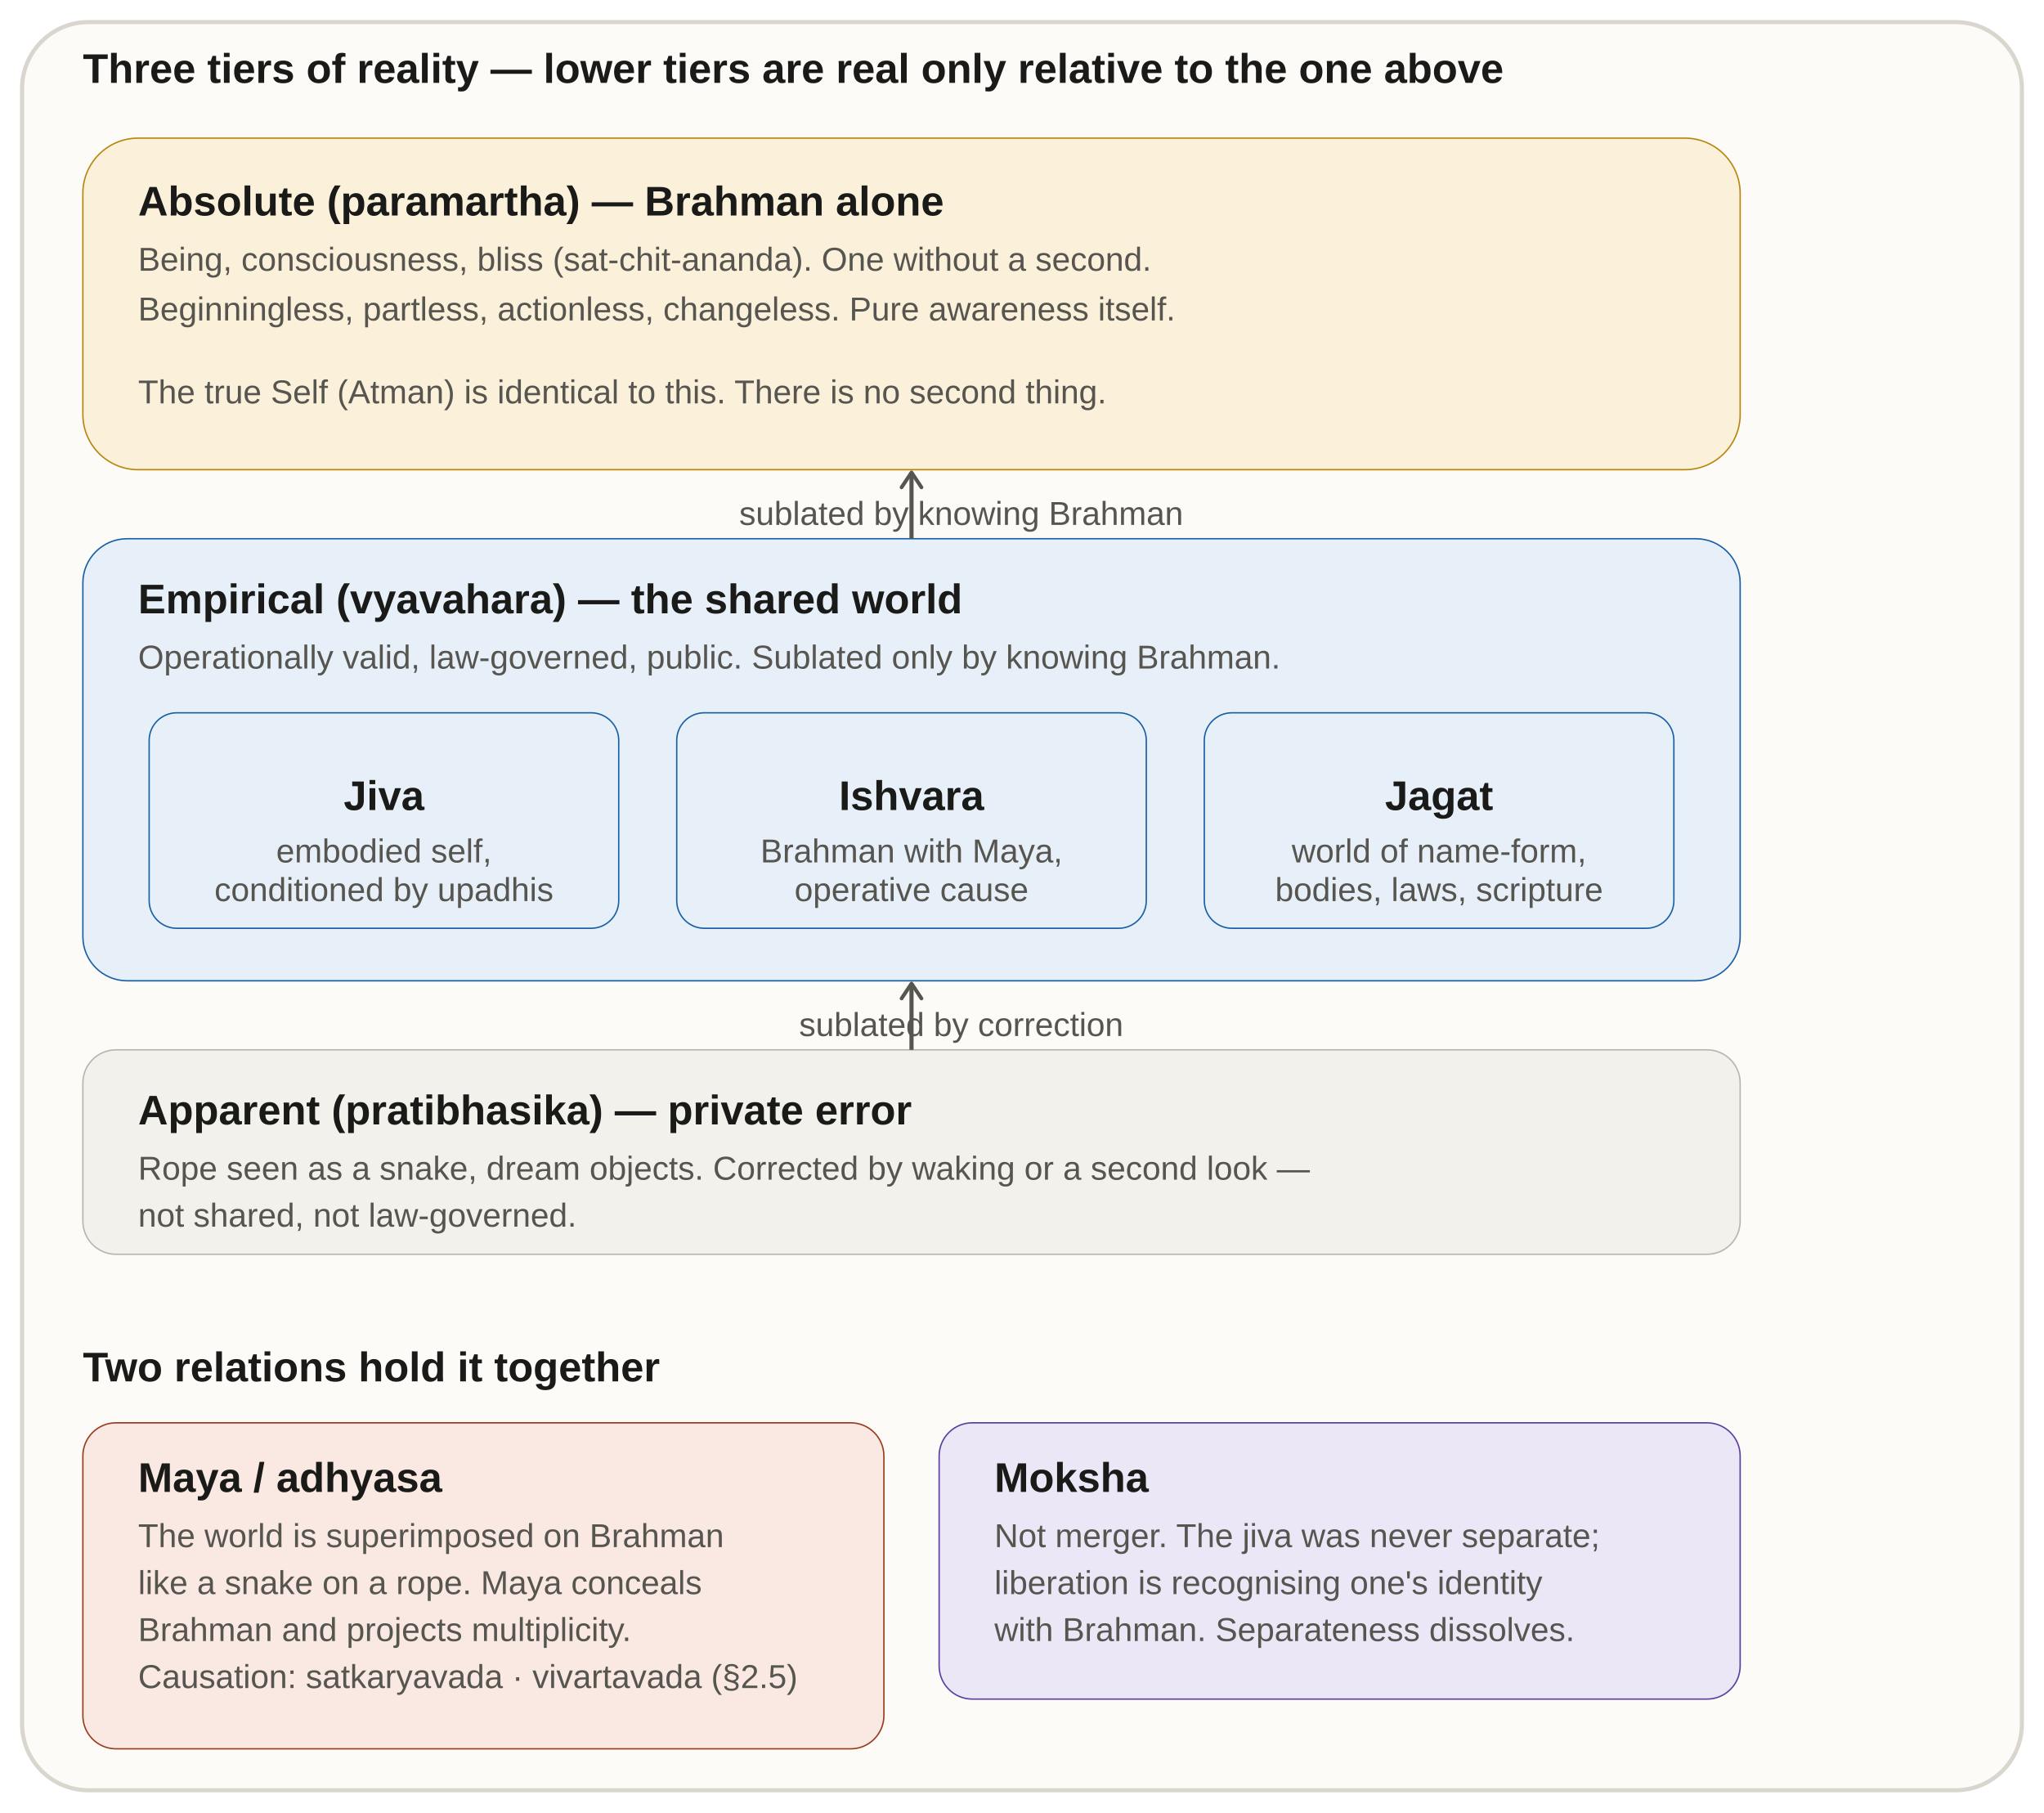
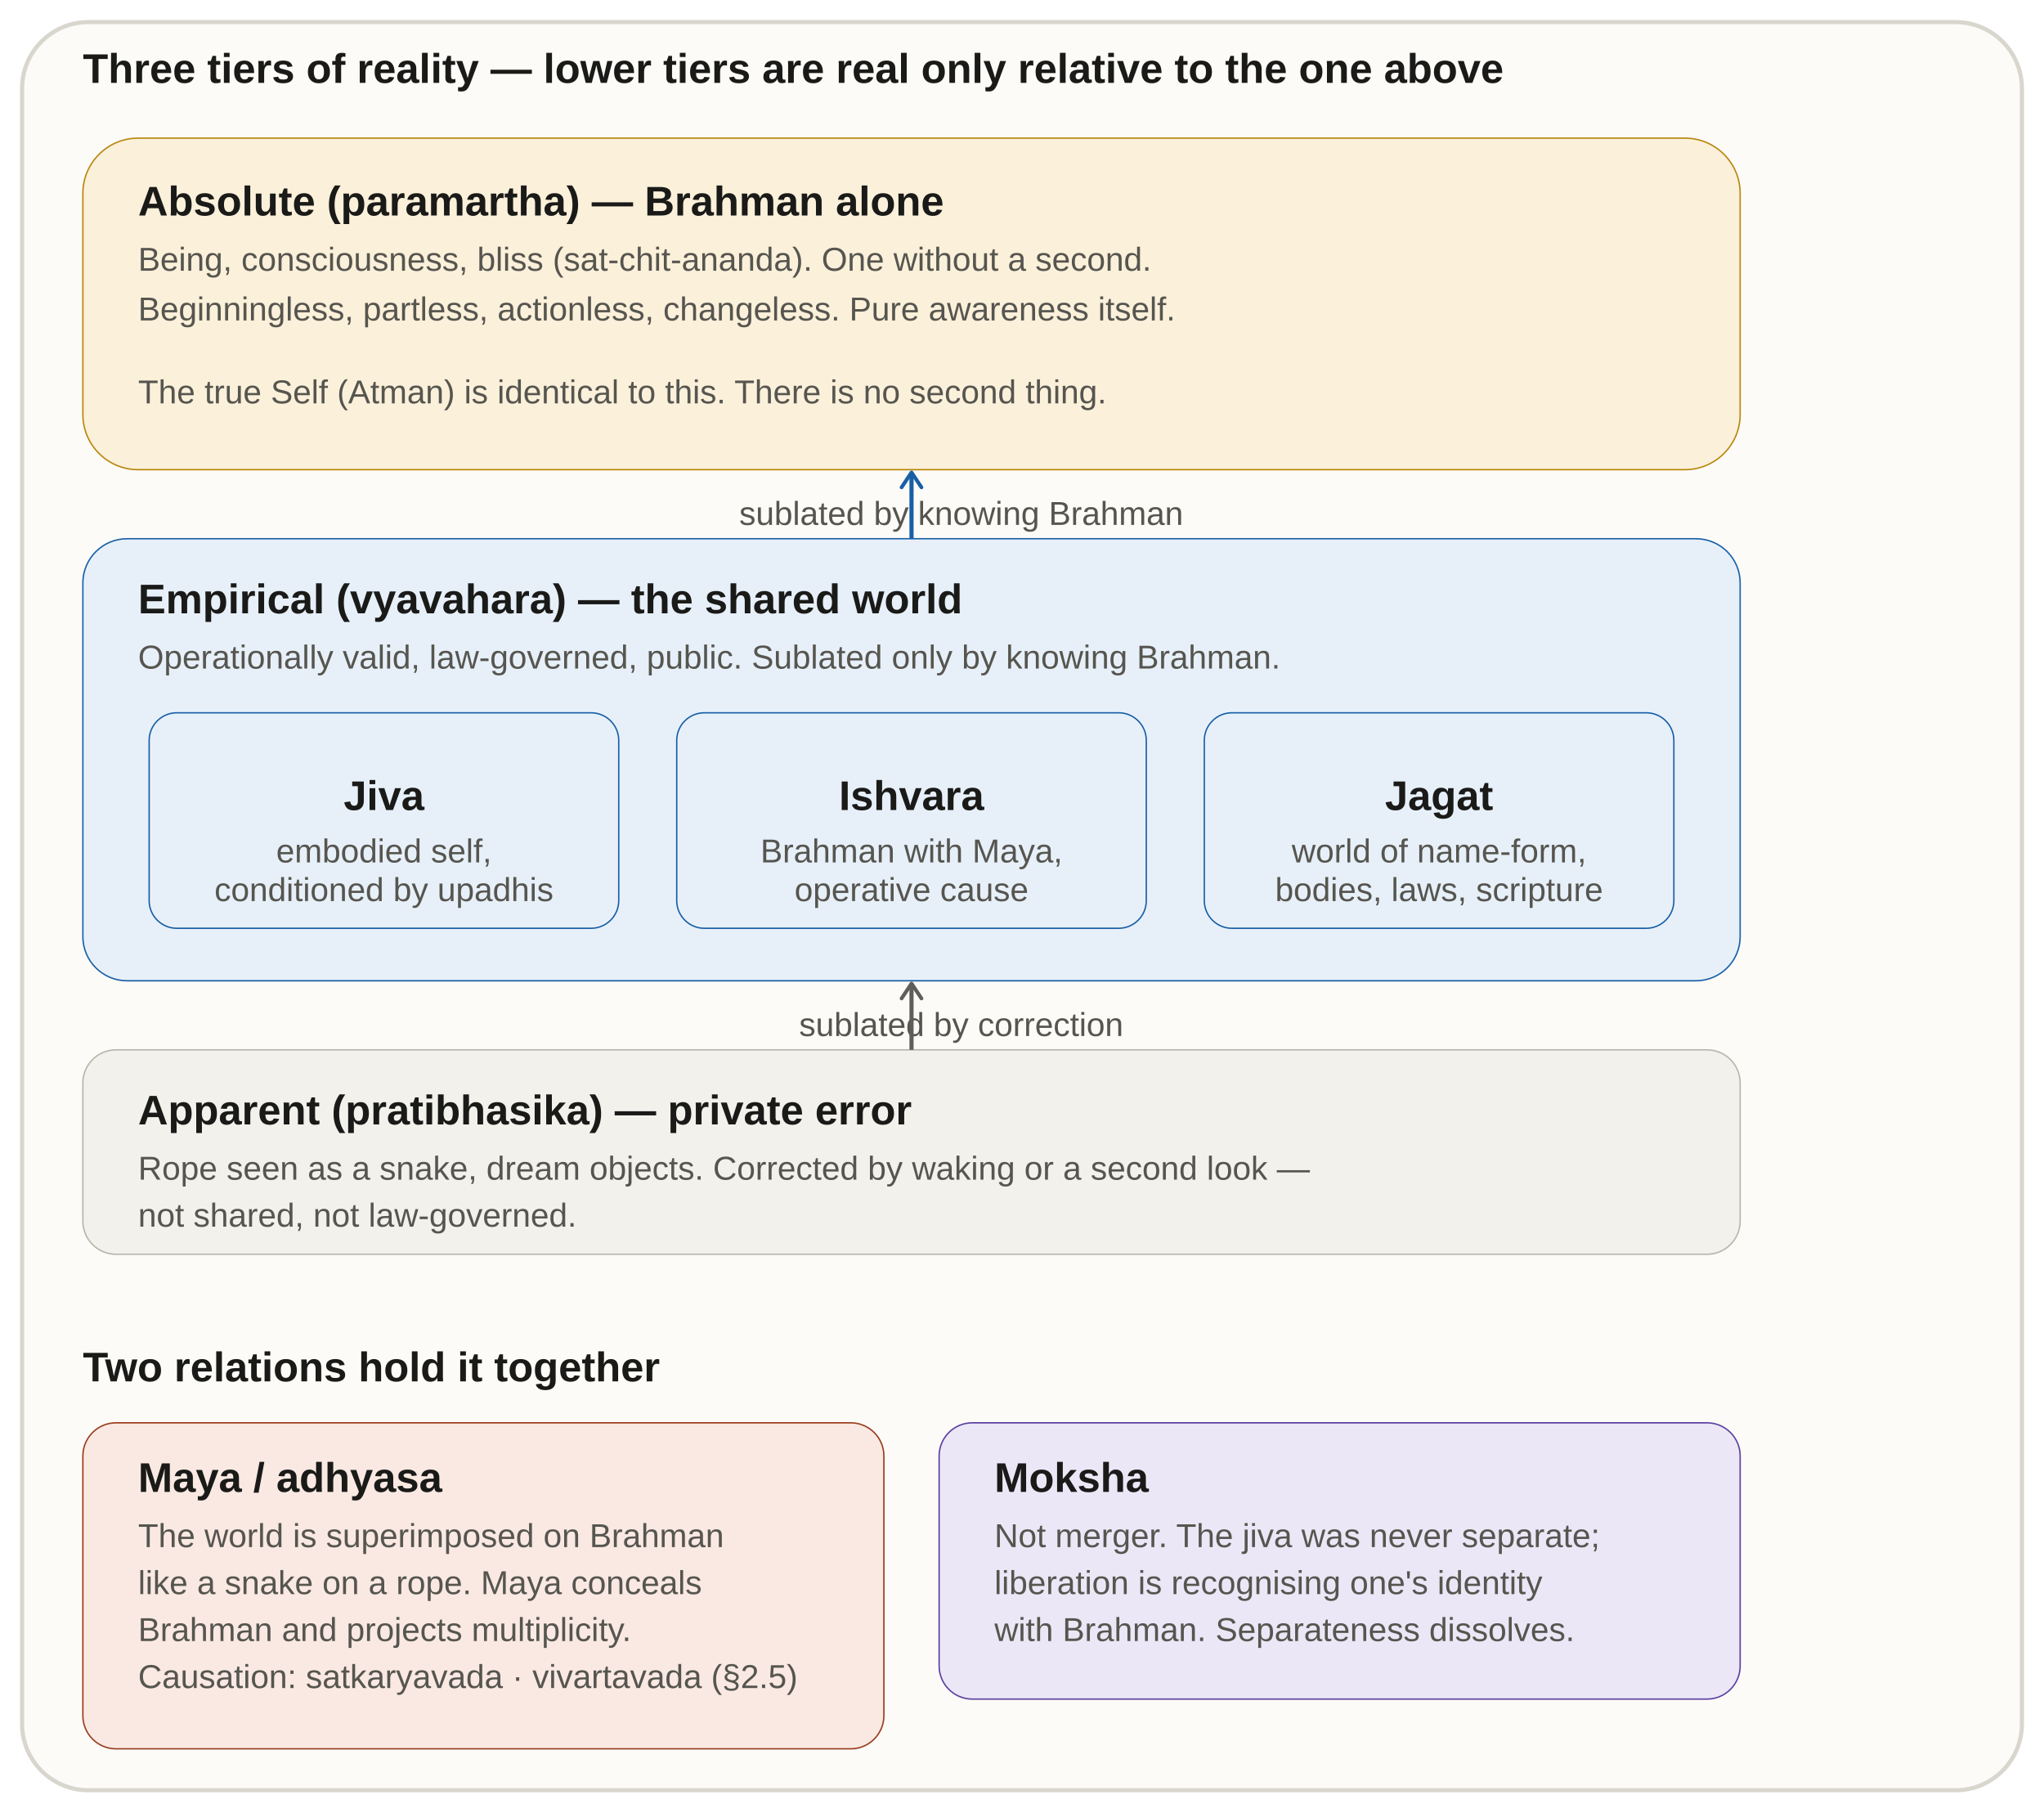
<svg xmlns="http://www.w3.org/2000/svg" width="740" height="656" viewBox="0 0 740 656" role="img">
  <style>
  .th { font-family: 'Helvetica Neue', Arial, sans-serif; font-weight: 600; font-size: 15px; fill: #1A1A18; }
  .ts { font-family: 'Helvetica Neue', Arial, sans-serif; font-weight: 400; font-size: 12px; fill: #56554F; }

  .title   { font-family: 'Helvetica Neue', Arial, sans-serif; font-weight: 700; font-size: 20px; fill: #1A1A18; }
  .caption { font-family: 'Helvetica Neue', Arial, sans-serif; font-weight: 400; font-size: 12px; font-style: italic; fill: #6B6A63; }

  .frame { fill: #FCFBF8; stroke: #D8D6CD; stroke-width: 1.5; }

  .c-gray   rect { fill: #F2F1EC; stroke: #B7B5AC; }
  .c-amber  rect { fill: #FBF0DA; stroke: #B8860B; }
  .c-blue   rect { fill: #E7F0F9; stroke: #185FA5; }
  .c-purple rect { fill: #ECE7F6; stroke: #5B3FA0; }
  .c-coral  rect { fill: #F9E9E2; stroke: #993C1D; }

  .arr { stroke: #56554F; stroke-width: 1.5; fill: none; }
+   .arr-blue { stroke: #185FA5; stroke-width: 1.5; fill: none; }
+   .arr-muted { stroke: #5F5E5A; stroke-width: 1.5; fill: none; }
+ 
+   @media (prefers-color-scheme: dark) {
+     .th { fill: #f5f1ec; }
+     .ts { fill: #aca194; }
+     .title { fill: #f5f1ec; }
+     .caption { fill: #aca194; }
+     .frame { fill: #1a1815; stroke: #423b33; }
+     .c-gray   rect { fill: #26231e; stroke: #6f655a; }
+     .c-amber  rect { fill: #2a2418; stroke: #c9a227; }
+     .c-blue   rect { fill: #1a2430; stroke: #4a7a9b; }
+     .c-purple rect { fill: #241e33; stroke: #7c6bc4; }
+     .c-coral  rect { fill: #2a1e1a; stroke: #c4785a; }
+     .c-teal   rect { fill: #1a2e22; stroke: #4a8a6a; }
+     .arr { stroke: #aca194; }
+     .arr-blue { stroke: #7ebbed; }
+     .arr-muted { stroke: #6f655a; }
+   }
+ 
</style>
  <defs>
    <marker id="arrow" viewBox="0 0 10 10" refX="8" refY="5" markerWidth="6" markerHeight="6" orient="auto-start-reverse">
      <path d="M2 1L8 5L2 9" fill="none" stroke="context-stroke" stroke-width="1.5" stroke-linecap="round" stroke-linejoin="round" />
    </marker>
  </defs>
  <rect class="frame" x="8" y="8" width="724" height="640" rx="24" />
  <g transform="translate(-10,0)">
    <text class="th" x="40" y="30">Three tiers of reality — lower tiers are real only relative to the one above</text>
    <g class="c-amber">
      <rect x="40" y="50" width="600" height="120" rx="20" stroke-width="0.5" />
      <text class="th" x="60" y="78">Absolute (paramartha) — Brahman alone</text>
      <text class="ts" x="60" y="98">Being, consciousness, bliss (sat-chit-ananda). One without a second.</text>
      <text class="ts" x="60" y="116">Beginningless, partless, actionless, changeless. Pure awareness itself.</text>
      <text class="ts" x="60" y="146">The true Self (Atman) is identical to this. There is no second thing.</text>
    </g>
    <g class="c-blue">
      <rect x="40" y="195" width="600" height="160" rx="16" stroke-width="0.5" />
      <text class="th" x="60" y="222">Empirical (vyavahara) — the shared world</text>
      <text class="ts" x="60" y="242">Operationally valid, law-governed, public. Sublated only by knowing Brahman.</text>
    </g>
    <g class="c-blue">
      <rect x="64" y="258" width="170" height="78" rx="10" stroke-width="0.5" />
      <text class="th" x="149" y="288" text-anchor="middle" dominant-baseline="central">Jiva</text>
      <text class="ts" x="149" y="308" text-anchor="middle" dominant-baseline="central">embodied self,</text>
      <text class="ts" x="149" y="322" text-anchor="middle" dominant-baseline="central">conditioned by upadhis</text>
    </g>
    <g class="c-blue">
      <rect x="255" y="258" width="170" height="78" rx="10" stroke-width="0.5" />
      <text class="th" x="340" y="288" text-anchor="middle" dominant-baseline="central">Ishvara</text>
      <text class="ts" x="340" y="308" text-anchor="middle" dominant-baseline="central">Brahman with Maya,</text>
      <text class="ts" x="340" y="322" text-anchor="middle" dominant-baseline="central">operative cause</text>
    </g>
    <g class="c-blue">
      <rect x="446" y="258" width="170" height="78" rx="10" stroke-width="0.5" />
      <text class="th" x="531" y="288" text-anchor="middle" dominant-baseline="central">Jagat</text>
      <text class="ts" x="531" y="308" text-anchor="middle" dominant-baseline="central">world of name-form,</text>
      <text class="ts" x="531" y="322" text-anchor="middle" dominant-baseline="central">bodies, laws, scripture</text>
    </g>
    <g class="c-gray">
      <rect x="40" y="380" width="600" height="74" rx="12" stroke-width="0.5" />
      <text class="th" x="60" y="407">Apparent (pratibhasika) — private error</text>
      <text class="ts" x="60" y="427">Rope seen as a snake, dream objects. Corrected by waking or a second look —</text>
      <text class="ts" x="60" y="444">not shared, not law-governed.</text>
    </g>
    <text class="ts" x="358" y="190" text-anchor="middle">sublated by knowing Brahman</text>
-     <line x1="340" y1="195" x2="340" y2="171" class="arr" stroke="#185FA5" marker-end="url(#arrow)" />
+     <line x1="340" y1="195" x2="340" y2="171" class="arr-blue" marker-end="url(#arrow)" />
    <text class="ts" x="358" y="375" text-anchor="middle">sublated by correction</text>
-     <line x1="340" y1="380" x2="340" y2="356" class="arr" stroke="#5F5E5A" marker-end="url(#arrow)" />
+     <line x1="340" y1="380" x2="340" y2="356" class="arr-muted" marker-end="url(#arrow)" />
    <text class="th" x="40" y="500">Two relations hold it together</text>
    <g class="c-coral">
      <rect x="40" y="515" width="290" height="118" rx="12" stroke-width="0.5" />
      <text class="th" x="60" y="540">Maya / adhyasa</text>
      <text class="ts" x="60" y="560">The world is superimposed on Brahman</text>
      <text class="ts" x="60" y="577">like a snake on a rope. Maya conceals</text>
      <text class="ts" x="60" y="594">Brahman and projects multiplicity.</text>
      <text class="ts" x="60" y="611">Causation: satkaryavada · vivartavada (§2.5)</text>
    </g>
    <g class="c-purple">
      <rect x="350" y="515" width="290" height="100" rx="12" stroke-width="0.5" />
      <text class="th" x="370" y="540">Moksha</text>
      <text class="ts" x="370" y="560">Not merger. The jiva was never separate;</text>
      <text class="ts" x="370" y="577">liberation is recognising one's identity</text>
      <text class="ts" x="370" y="594">with Brahman. Separateness dissolves.</text>
    </g>
  </g>
</svg>
